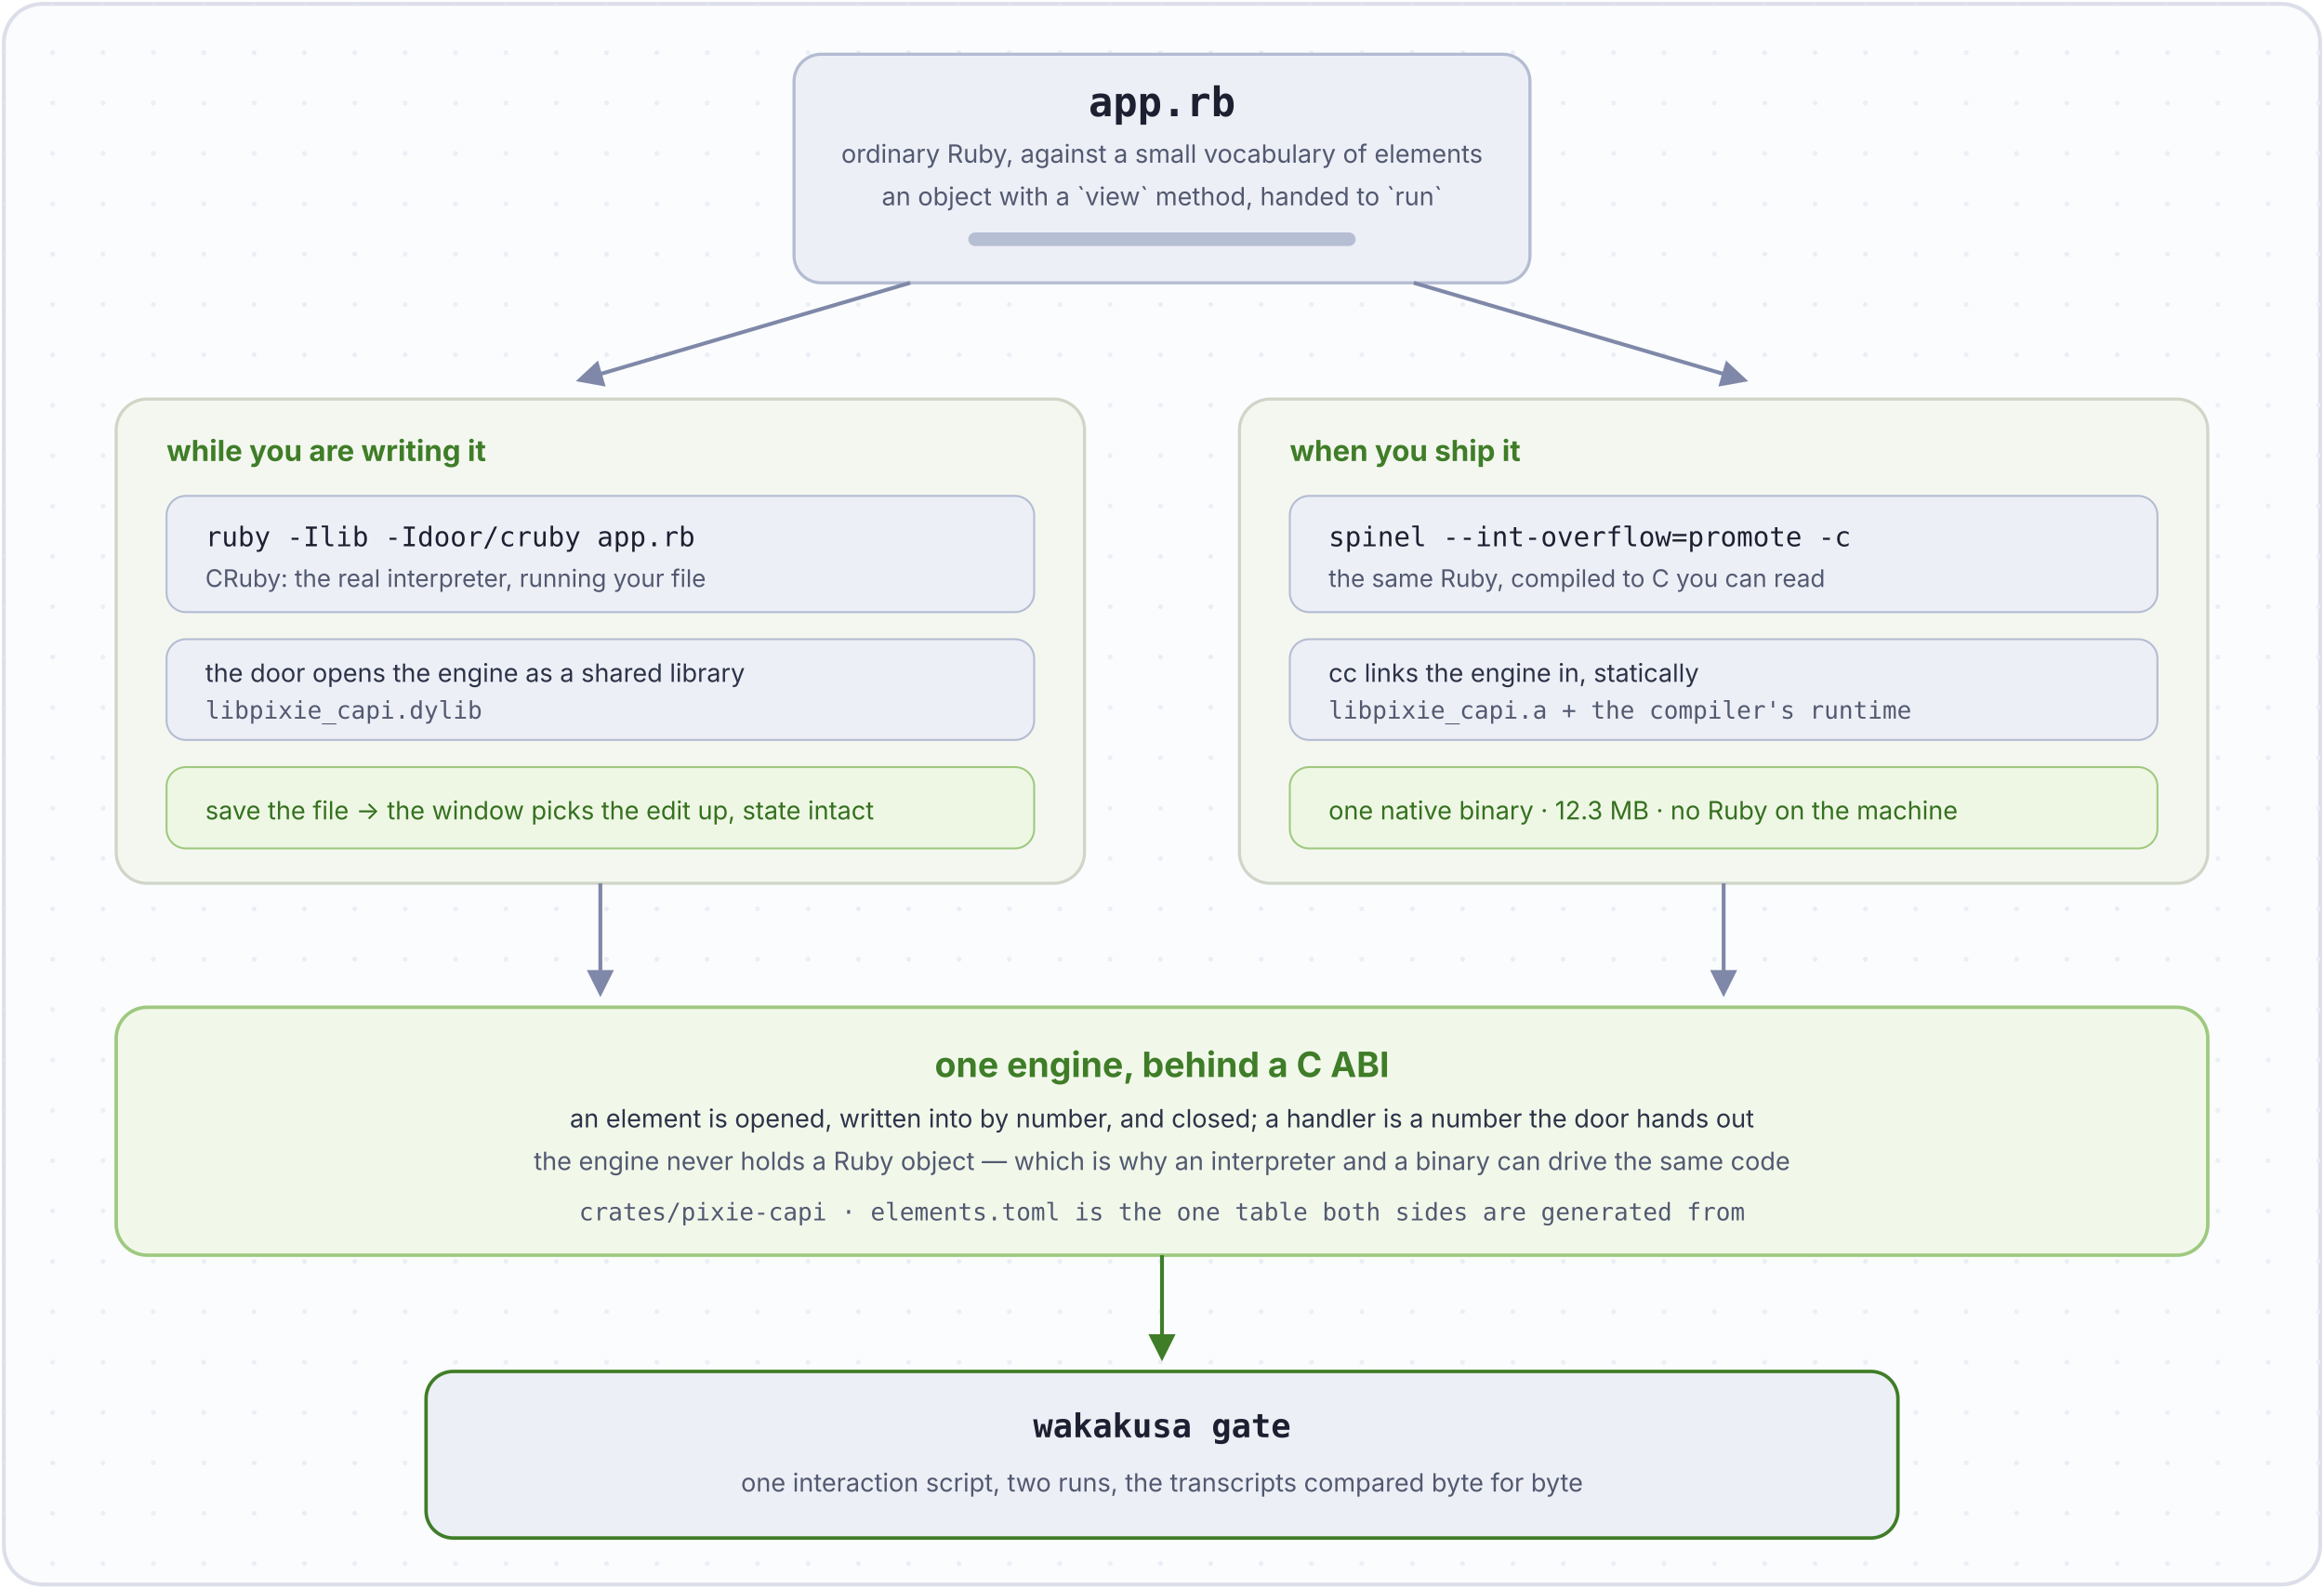
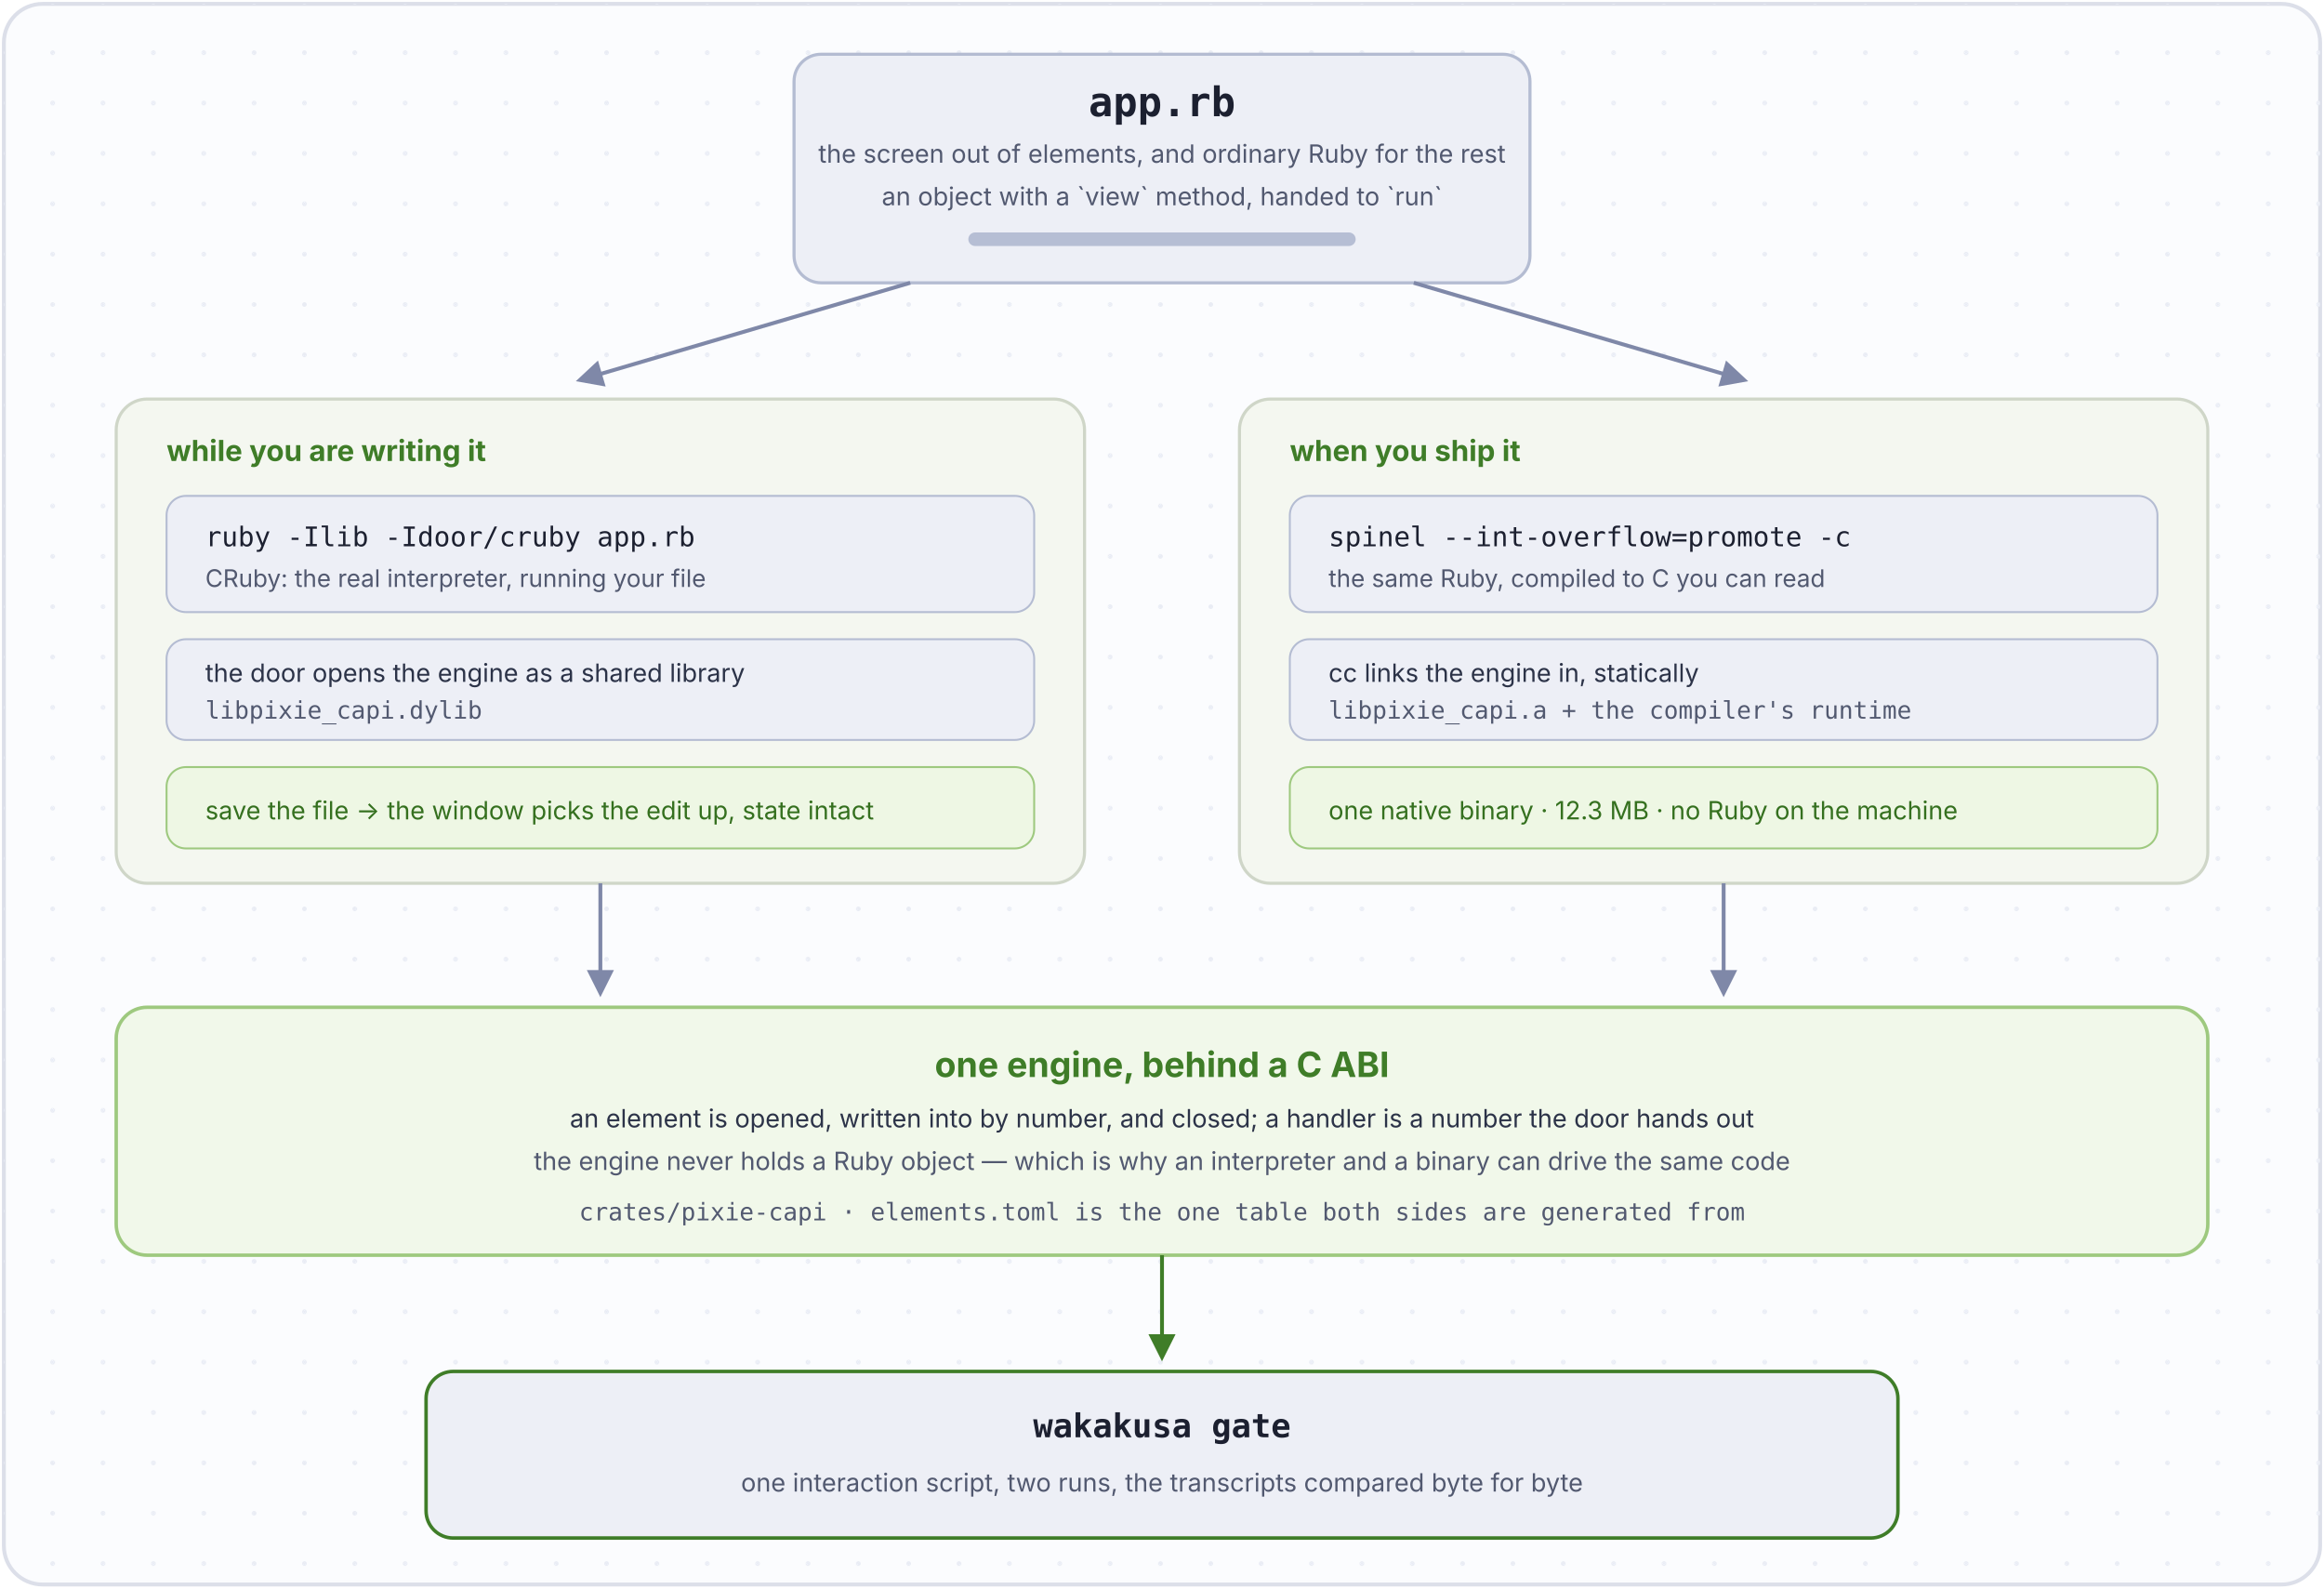
<svg xmlns="http://www.w3.org/2000/svg" viewBox="0 0 1200 820" font-family="'Hiragino Sans','Noto Sans JP',system-ui,-apple-system,sans-serif">
  <defs>
    <marker id="ar" viewBox="0 0 10 10" refX="8" refY="5" markerWidth="7" markerHeight="7" orient="auto-start-reverse">
      <path d="M0 0 L10 5 L0 10 z" fill="#7f88a8" />
    </marker>
    <marker id="arG" viewBox="0 0 10 10" refX="8" refY="5" markerWidth="7" markerHeight="7" orient="auto-start-reverse">
      <path d="M0 0 L10 5 L0 10 z" fill="#3f7d28" />
    </marker>
    <pattern id="dots" width="26" height="26" patternUnits="userSpaceOnUse">
      <circle cx="1.2" cy="1.2" r="1.2" fill="#e9ecf4" />
    </pattern>
  </defs>
  <rect x="2" y="2" width="1196" height="816" rx="20" fill="#fbfcfe" stroke="#dcdfe9" stroke-width="2" />
  <rect x="2" y="2" width="1196" height="816" rx="20" fill="url(#dots)" />
  <rect x="410" y="28" width="380" height="118" rx="14" fill="#edeff6" stroke="#b4bcd2" stroke-width="1.6" />
  <text x="600" y="60" text-anchor="middle" font-size="21" font-weight="700" fill="#1c2030" font-family="ui-monospace,'SF Mono',Menlo,monospace">app.rb</text>
-   <text x="600" y="84" text-anchor="middle" font-size="13" fill="#525970">ordinary Ruby, against a small vocabulary of elements</text>
+   <text x="600" y="84" text-anchor="middle" font-size="13" fill="#525970">the screen out of elements, and ordinary Ruby for the rest</text>
  <text x="600" y="106" text-anchor="middle" font-size="13" fill="#525970">an object with a `view` method, handed to `run`</text>
  <rect x="500" y="120" width="200" height="7" rx="3.5" fill="#b6bed4" />
  <path d="M470 146 L300 196" stroke="#7f88a8" stroke-width="2" fill="none" marker-end="url(#ar)" />
  <path d="M730 146 L900 196" stroke="#7f88a8" stroke-width="2" fill="none" marker-end="url(#ar)" />
  <rect x="60" y="206" width="500" height="250" rx="16" fill="#f4f7f0" stroke="#cfd6c8" stroke-width="1.6" />
  <text x="86" y="238" font-size="15" font-weight="700" fill="#3f7d28">while you are writing it</text>
  <rect x="86" y="256" width="448" height="60" rx="10" fill="#edeff6" stroke="#b4bcd2" />
  <text x="106" y="282" font-size="14" fill="#1c2030" font-family="ui-monospace,'SF Mono',Menlo,monospace">ruby -Ilib -Idoor/cruby app.rb</text>
  <text x="106" y="303" font-size="12.5" fill="#525970">CRuby: the real interpreter, running your file</text>
  <rect x="86" y="330" width="448" height="52" rx="10" fill="#edeff6" stroke="#b4bcd2" />
  <text x="106" y="352" font-size="13" fill="#2c3348">the door opens the engine as a shared library</text>
  <text x="106" y="371" font-size="12.5" fill="#525970" font-family="ui-monospace,'SF Mono',Menlo,monospace">libpixie_capi.dylib</text>
  <rect x="86" y="396" width="448" height="42" rx="10" fill="#eef7e4" stroke="#9ec97f" />
  <text x="106" y="423" font-size="13" fill="#35701f">save the file → the window picks the edit up, state intact</text>
  <rect x="640" y="206" width="500" height="250" rx="16" fill="#f4f7f0" stroke="#cfd6c8" stroke-width="1.6" />
  <text x="666" y="238" font-size="15" font-weight="700" fill="#3f7d28">when you ship it</text>
  <rect x="666" y="256" width="448" height="60" rx="10" fill="#edeff6" stroke="#b4bcd2" />
  <text x="686" y="282" font-size="14" fill="#1c2030" font-family="ui-monospace,'SF Mono',Menlo,monospace">spinel --int-overflow=promote -c</text>
  <text x="686" y="303" font-size="12.5" fill="#525970">the same Ruby, compiled to C you can read</text>
  <rect x="666" y="330" width="448" height="52" rx="10" fill="#edeff6" stroke="#b4bcd2" />
  <text x="686" y="352" font-size="13" fill="#2c3348">cc links the engine in, statically</text>
  <text x="686" y="371" font-size="12.5" fill="#525970" font-family="ui-monospace,'SF Mono',Menlo,monospace">libpixie_capi.a + the compiler's runtime</text>
  <rect x="666" y="396" width="448" height="42" rx="10" fill="#eef7e4" stroke="#9ec97f" />
  <text x="686" y="423" font-size="13" fill="#35701f">one native binary · 12.3 MB · no Ruby on the machine</text>
  <path d="M310 456 L310 512" stroke="#7f88a8" stroke-width="2" fill="none" marker-end="url(#ar)" />
  <path d="M890 456 L890 512" stroke="#7f88a8" stroke-width="2" fill="none" marker-end="url(#ar)" />
  <rect x="60" y="520" width="1080" height="128" rx="16" fill="#f1f8ea" stroke="#9ec97f" stroke-width="1.8" />
  <text x="600" y="556" text-anchor="middle" font-size="18" font-weight="700" fill="#3f7d28">one engine, behind a C ABI</text>
  <text x="600" y="582" text-anchor="middle" font-size="13" fill="#2c3348">an element is opened, written into by number, and closed; a handler is a number the door hands out</text>
  <text x="600" y="604" text-anchor="middle" font-size="13" fill="#525970">the engine never holds a Ruby object — which is why an interpreter and a binary can drive the same code</text>
  <text x="600" y="630" text-anchor="middle" font-size="12.5" fill="#525970" font-family="ui-monospace,'SF Mono',Menlo,monospace">crates/pixie-capi · elements.toml is the one table both sides are generated from</text>
  <path d="M600 648 L600 700" stroke="#3f7d28" stroke-width="2" fill="none" marker-end="url(#arG)" />
  <rect x="220" y="708" width="760" height="86" rx="14" fill="#edeff6" stroke="#3f7d28" stroke-width="1.8" />
  <text x="600" y="742" text-anchor="middle" font-size="17" font-weight="700" fill="#1c2030" font-family="ui-monospace,'SF Mono',Menlo,monospace">wakakusa gate</text>
  <text x="600" y="770" text-anchor="middle" font-size="13" fill="#525970">one interaction script, two runs, the transcripts compared byte for byte</text>
</svg>
